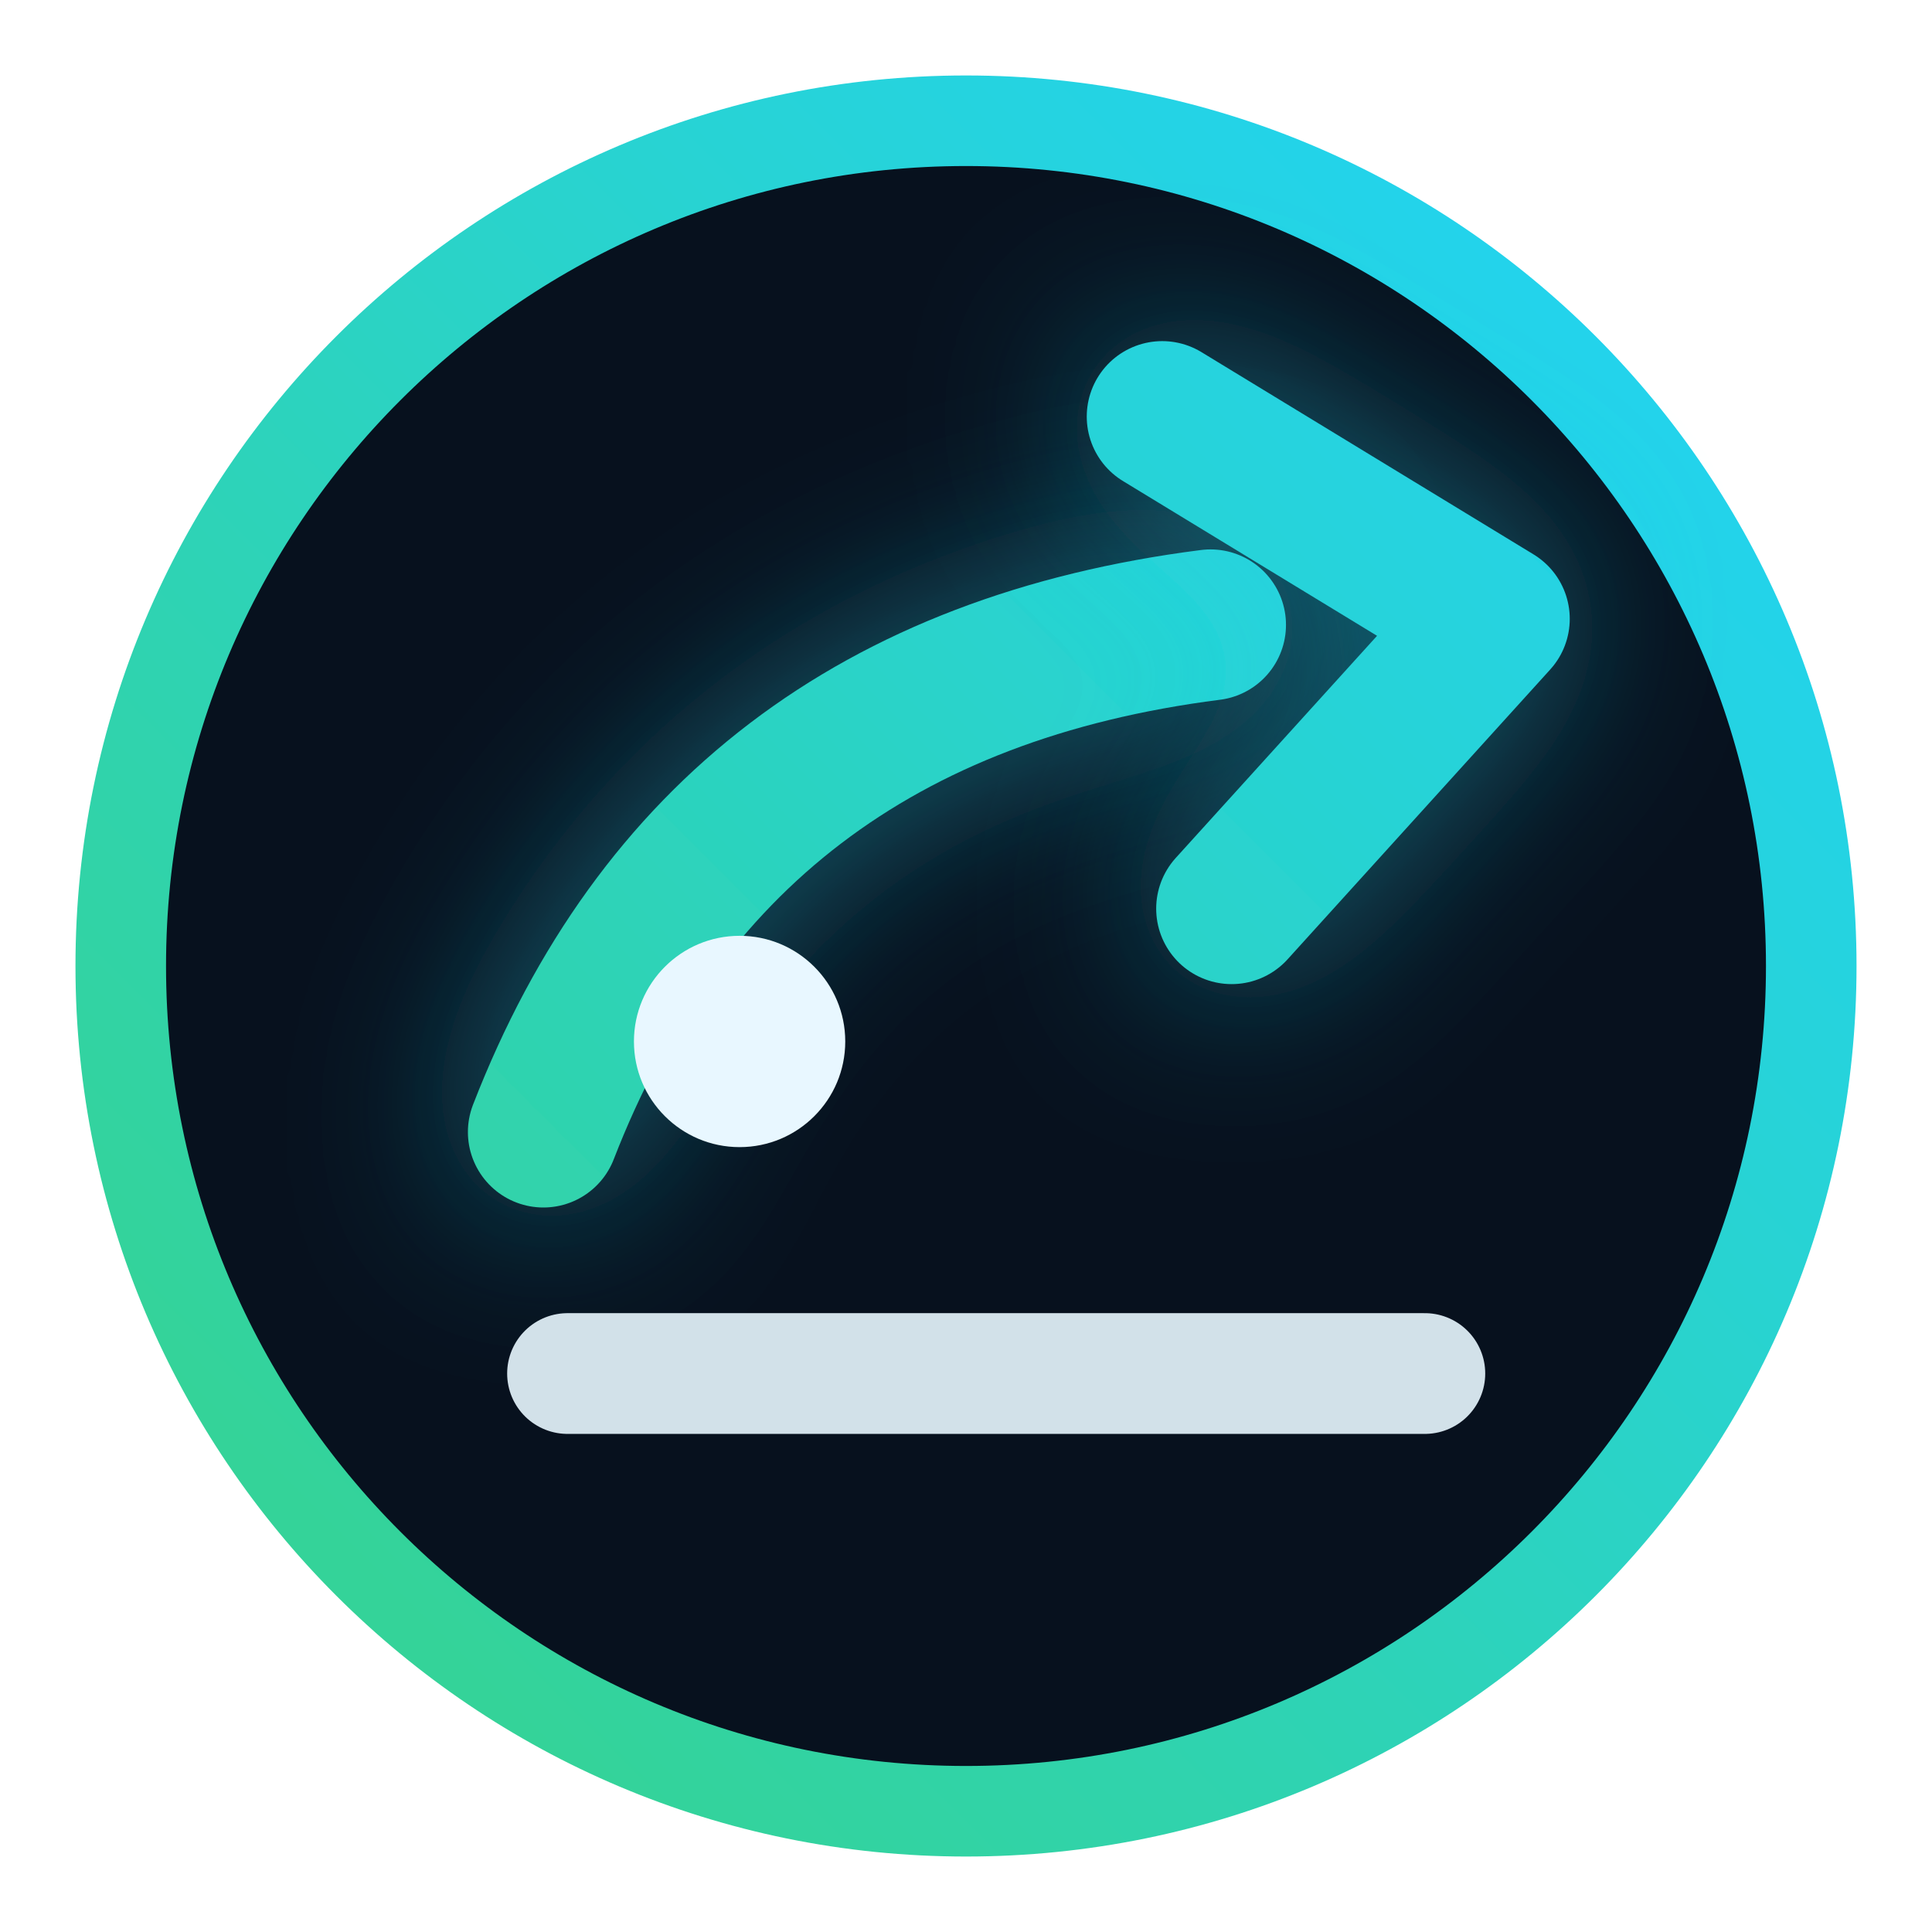
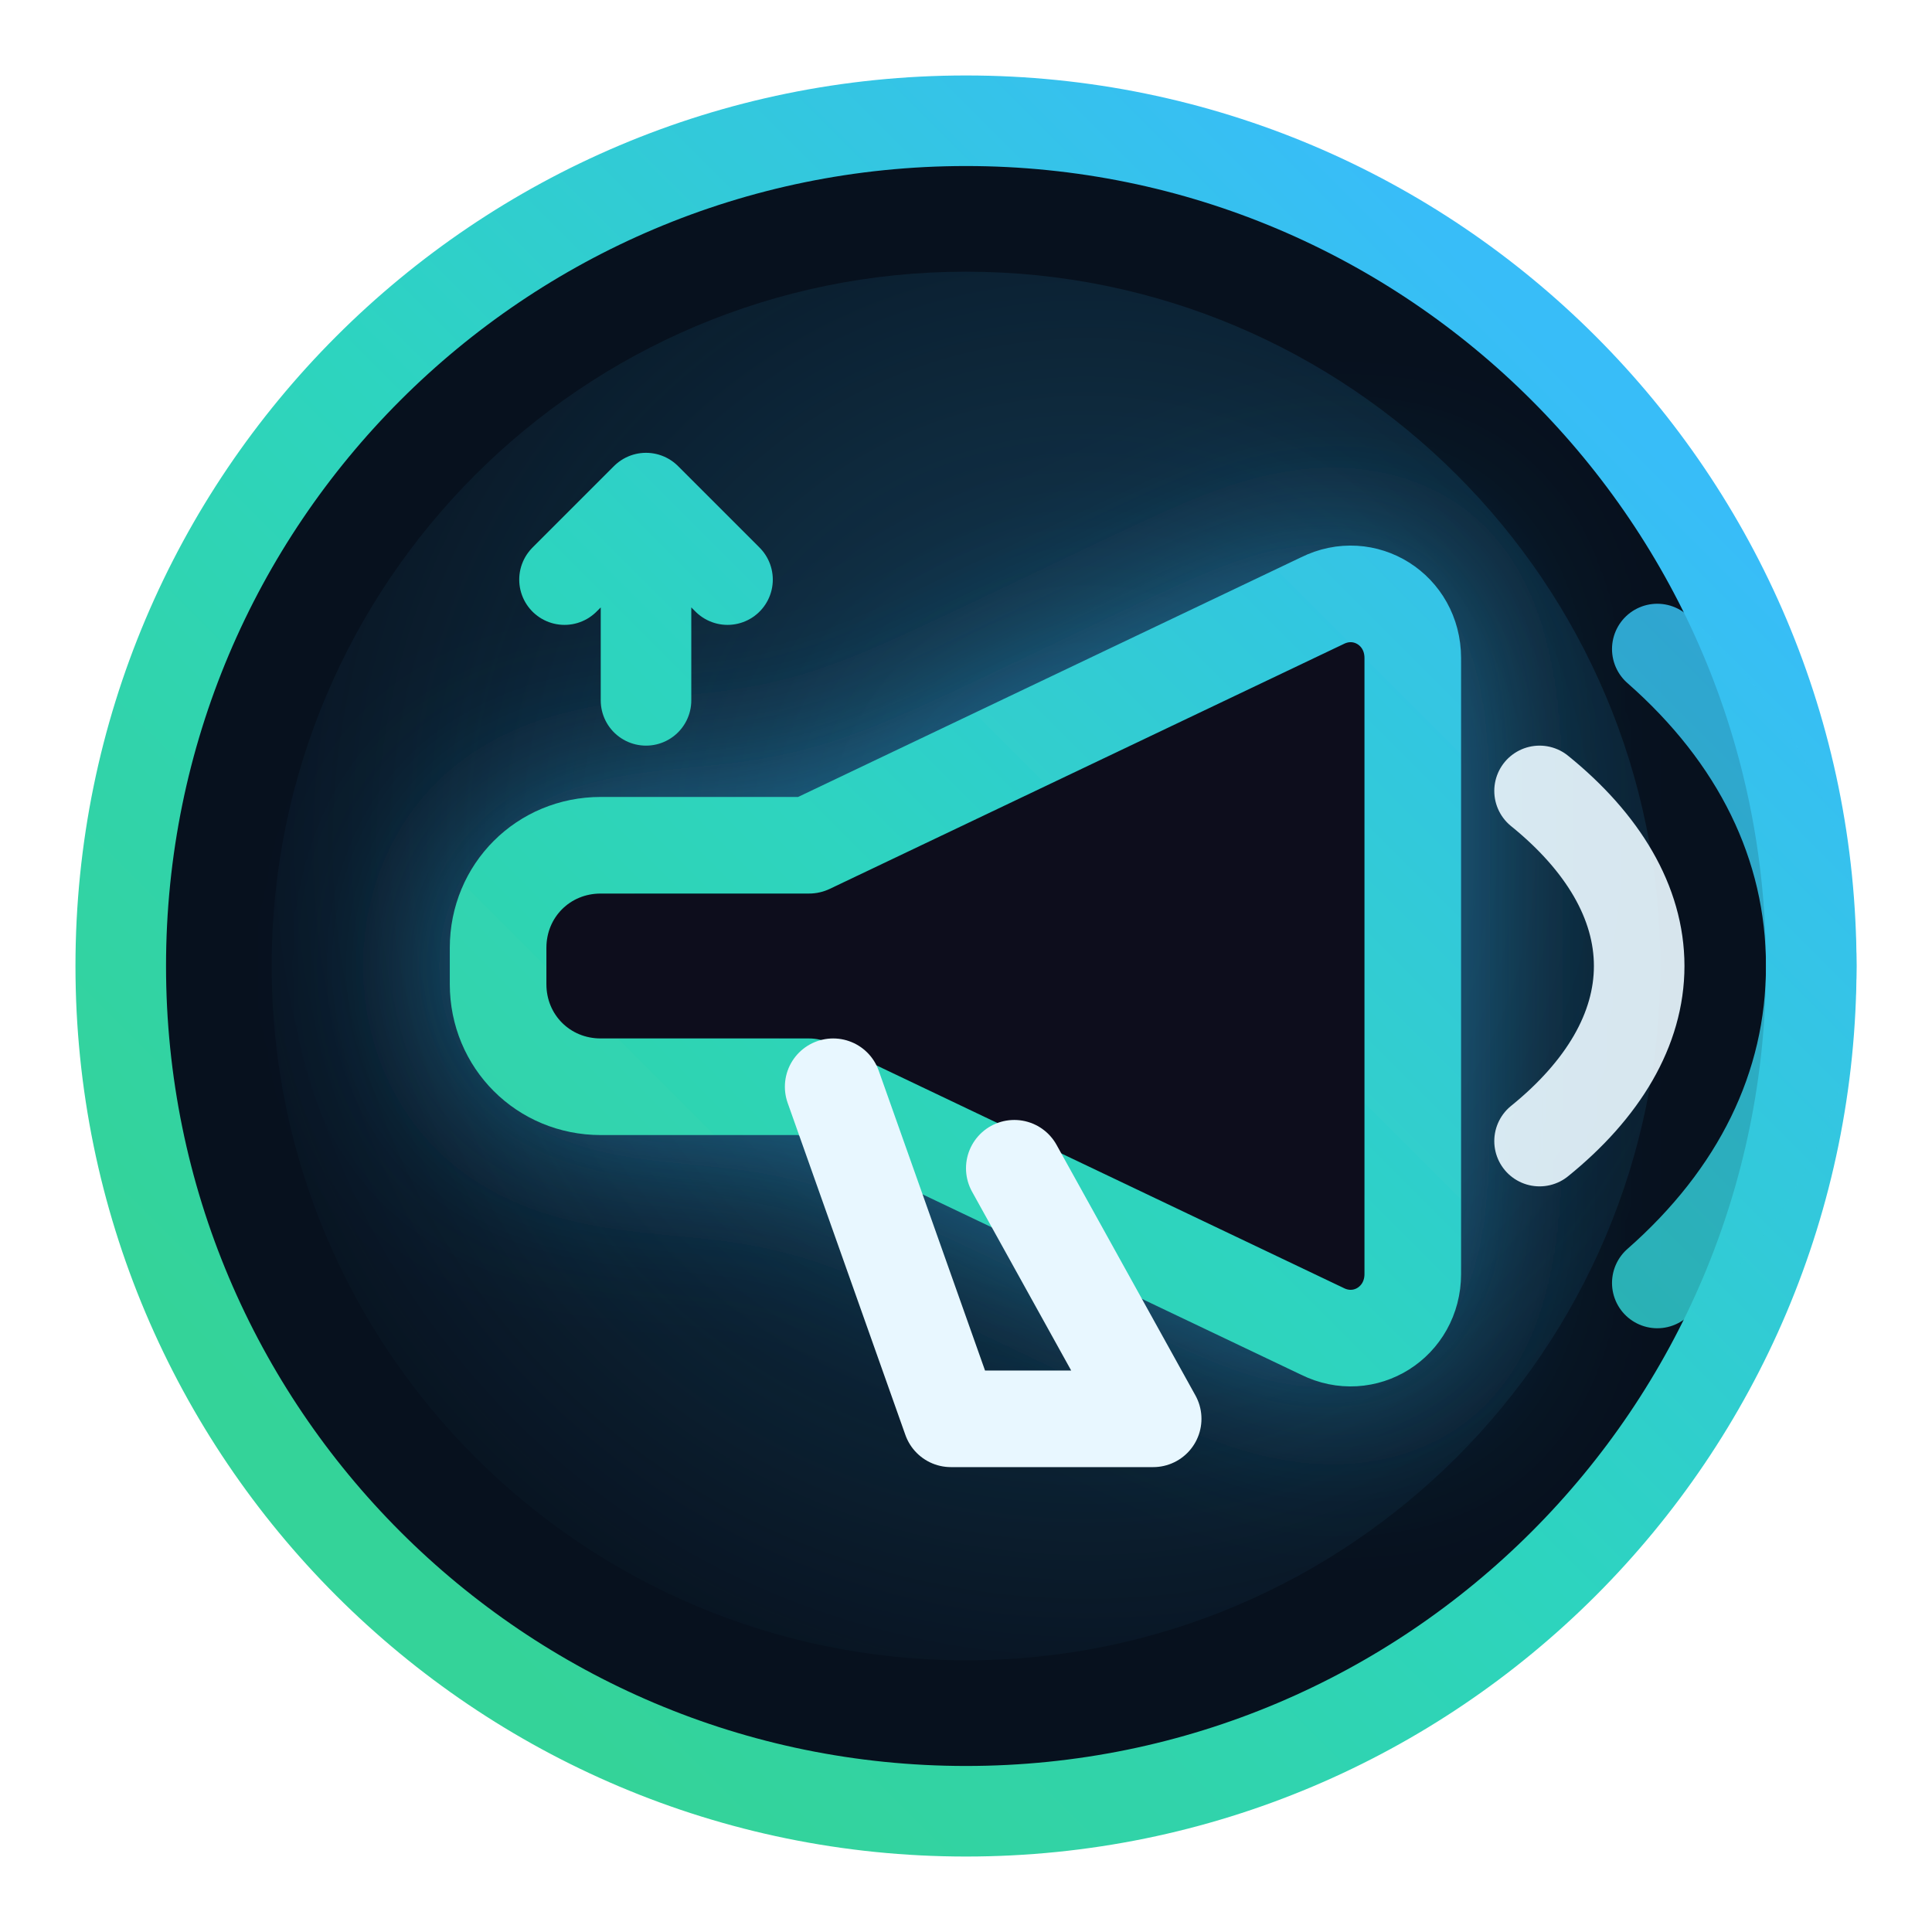
<svg xmlns="http://www.w3.org/2000/svg" width="64" height="64" viewBox="0 0 64 64" fill="none">
  <defs>
-     <linearGradient id="markGradient" x1="12" y1="52" x2="54" y2="10" gradientUnits="userSpaceOnUse">
+     <linearGradient id="markGradient" x1="13" y1="51" x2="52" y2="12" gradientUnits="userSpaceOnUse">
      <stop stop-color="#34D399" />
-       <stop offset="1" stop-color="#22D3EE" />
+       <stop offset="0.48" stop-color="#2DD4BF" />
+       <stop offset="1" stop-color="#38BDF8" />
    </linearGradient>
+     <radialGradient id="markGlow" cx="0" cy="0" r="1" gradientUnits="userSpaceOnUse" gradientTransform="translate(36 28) rotate(120) scale(31)">
+       <stop stop-color="#38BDF8" stop-opacity="0.26" />
+       <stop offset="1" stop-color="#38BDF8" stop-opacity="0" />
+     </radialGradient>
    <filter id="softGlow" x="-20" y="-20" width="104" height="104" color-interpolation-filters="sRGB">
-       <feDropShadow dx="0" dy="0" stdDeviation="3" flood-color="#22D3EE" flood-opacity="0.45" />
+       <feDropShadow dx="0" dy="0" stdDeviation="3" flood-color="#38BDF8" flood-opacity="0.46" />
    </filter>
  </defs>
  <circle cx="32" cy="32" r="28" fill="#07111E" stroke="url(#markGradient)" stroke-width="3" />
-   <path d="M18 37.5C21.8 27.7 29.1 22.1 40.1 20.7" stroke="url(#markGradient)" stroke-width="5" stroke-linecap="round" filter="url(#softGlow)" />
-   <path d="M38.5 13.8L49.5 20.5L40.8 30.1" stroke="url(#markGradient)" stroke-width="5" stroke-linecap="round" stroke-linejoin="round" filter="url(#softGlow)" />
-   <path d="M18.8 45.5H47.2" stroke="#E8F7FF" stroke-width="4" stroke-linecap="round" opacity="0.9" />
-   <circle cx="24.5" cy="34.5" r="3.5" fill="#E8F7FF" />
+   <circle cx="32" cy="32" r="23" fill="url(#markGlow)" />
+   <path d="M16.5 31.4C16.5 29.5 18 28 19.9 28H26.8L43.8 19.9C45.2 19.2 46.8 20.2 46.8 21.8V42.2C46.8 43.8 45.2 44.8 43.8 44.1L26.8 36H19.9C18 36 16.5 34.5 16.5 32.6V31.4Z" fill="#07111E" stroke="url(#markGradient)" stroke-width="3.2" stroke-linejoin="round" filter="url(#softGlow)" />
+   <path d="M27.6 36L31.5 47H38.2L33.6 38.7" stroke="#E8F7FF" stroke-width="3.2" stroke-linecap="round" stroke-linejoin="round" />
+   <path d="M51 26.2C53.1 27.9 54.3 29.9 54.3 32C54.3 34.1 53.1 36.1 51 37.8" stroke="#E8F7FF" stroke-width="3" stroke-linecap="round" opacity="0.92" />
+   <path d="M54.9 21.5C58.2 24.4 60 28 60 32C60 36 58.2 39.6 54.9 42.5" stroke="url(#markGradient)" stroke-width="3" stroke-linecap="round" opacity="0.85" />
+   <path d="M18.7 19.2L21.4 16.5L24.1 19.2M21.4 16.5V23.2" stroke="url(#markGradient)" stroke-width="3" stroke-linecap="round" stroke-linejoin="round" />
</svg>
